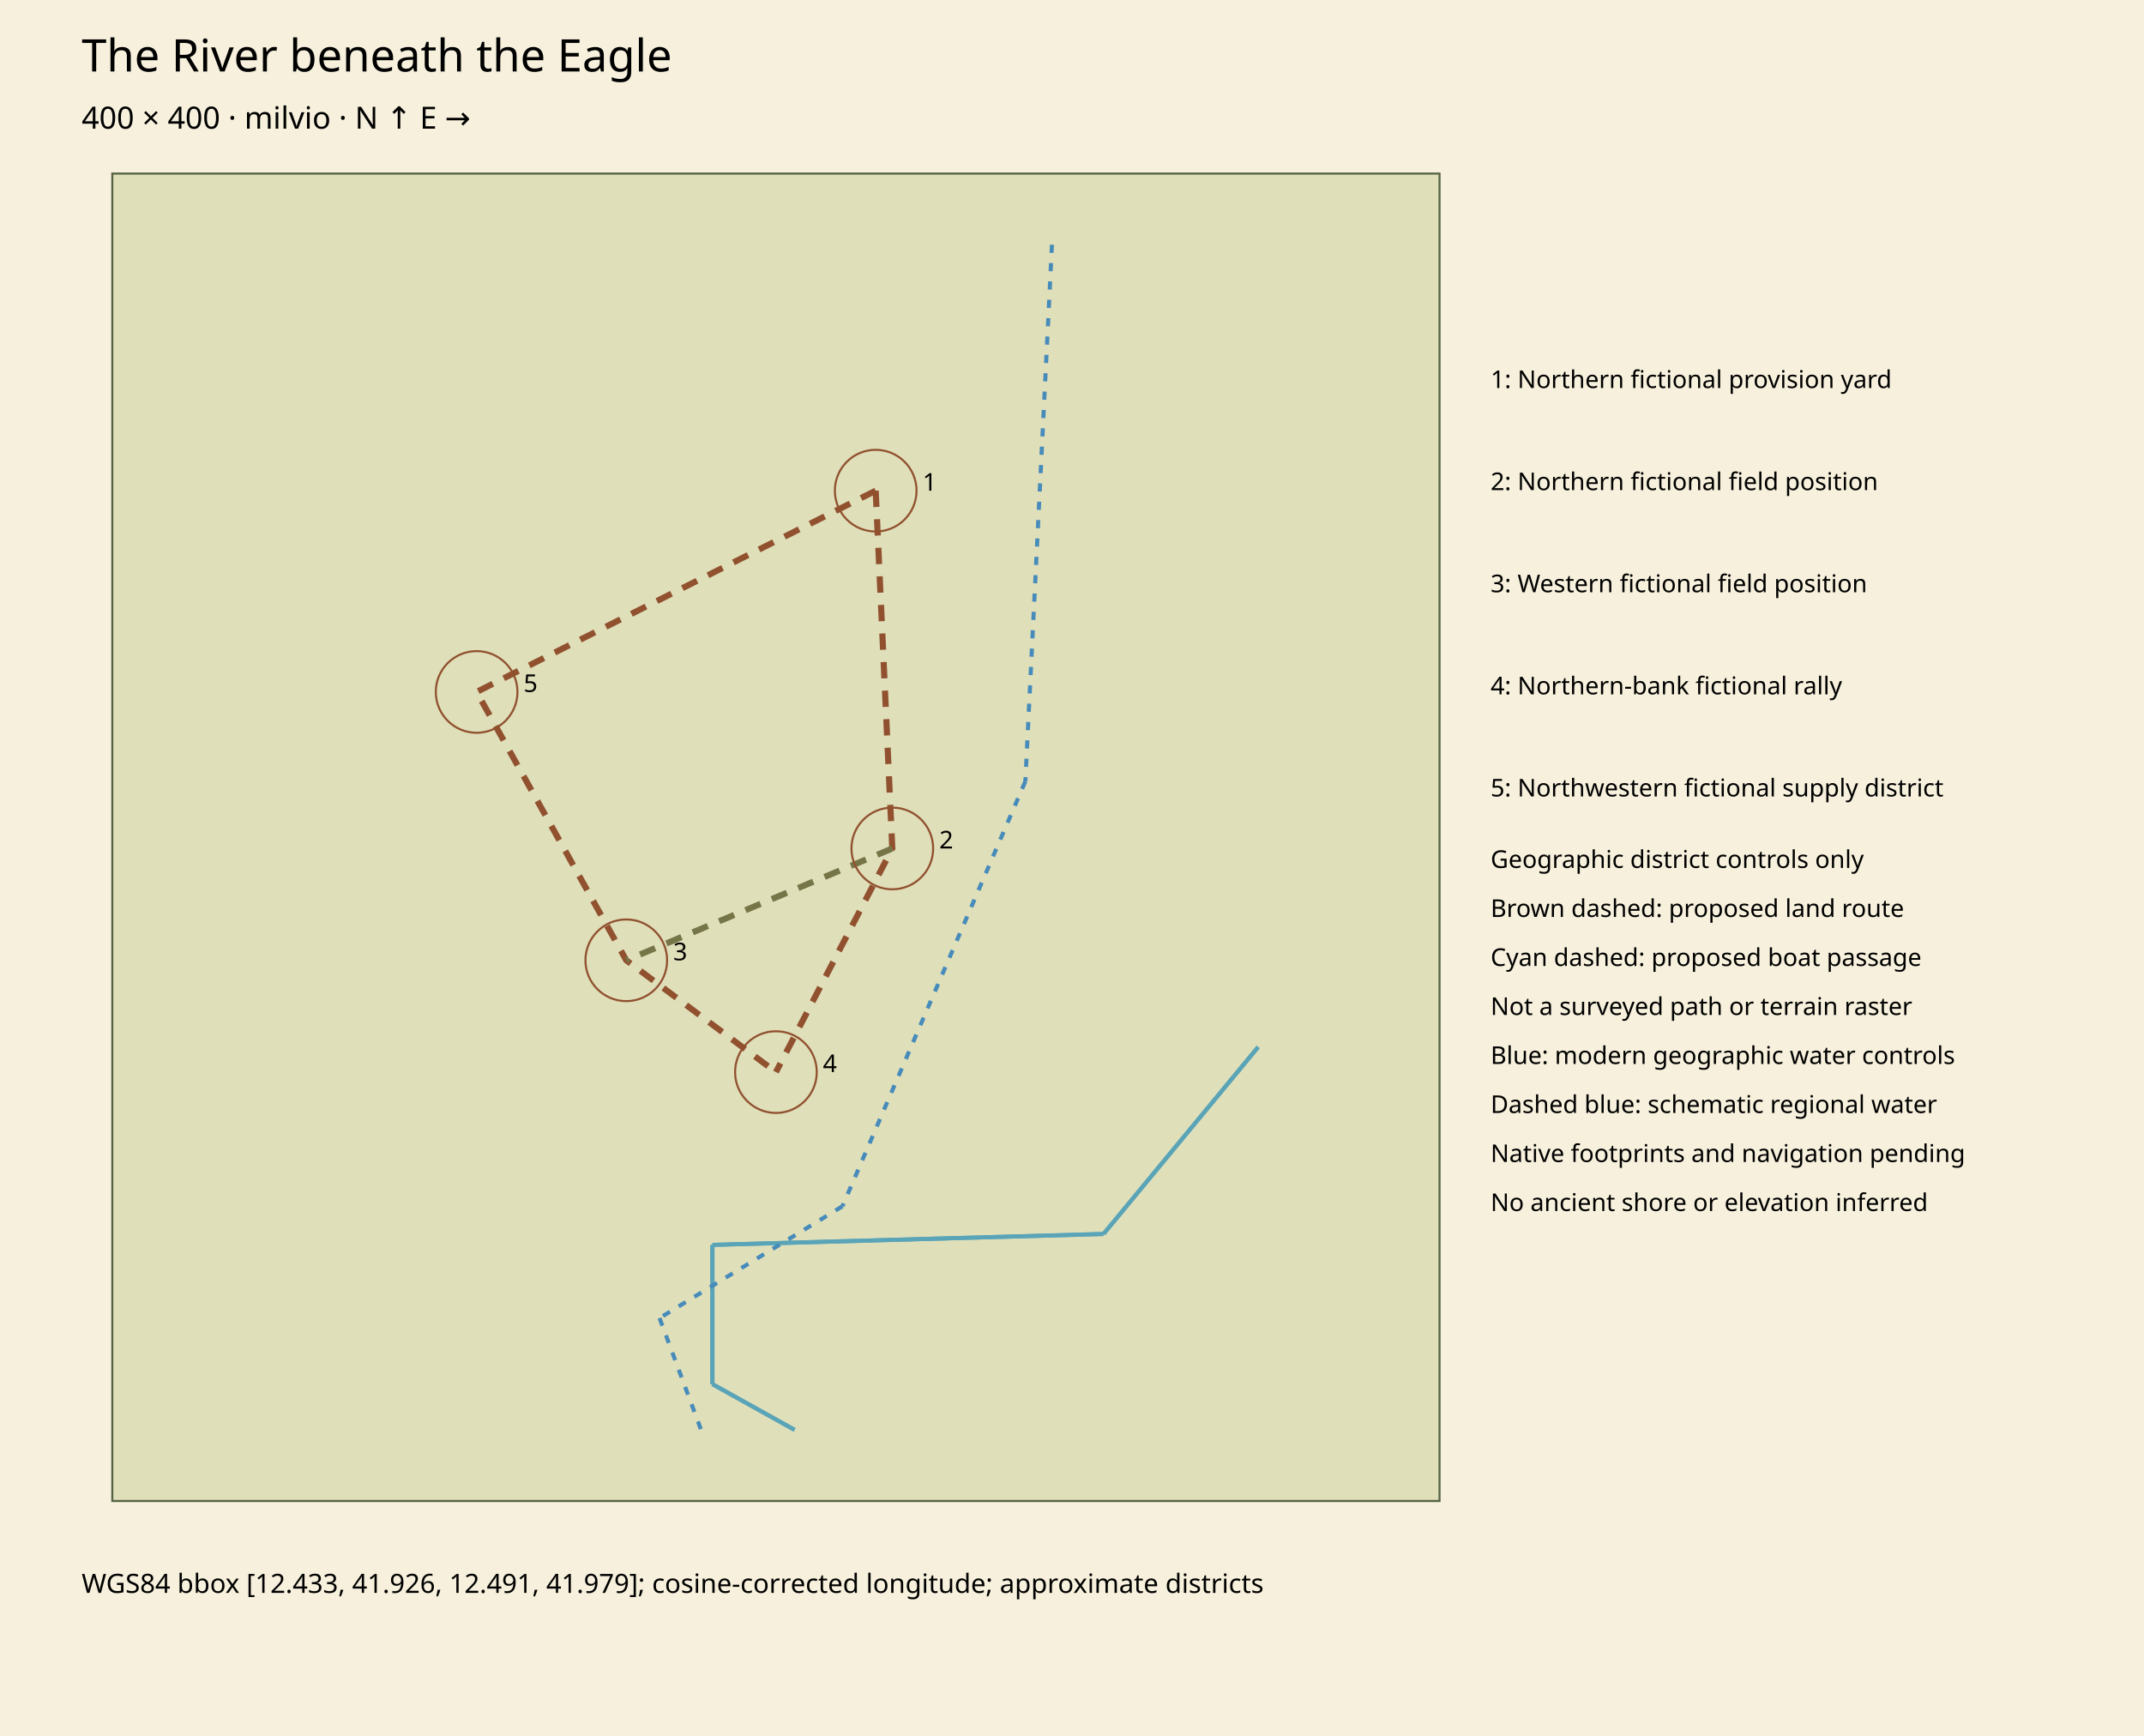
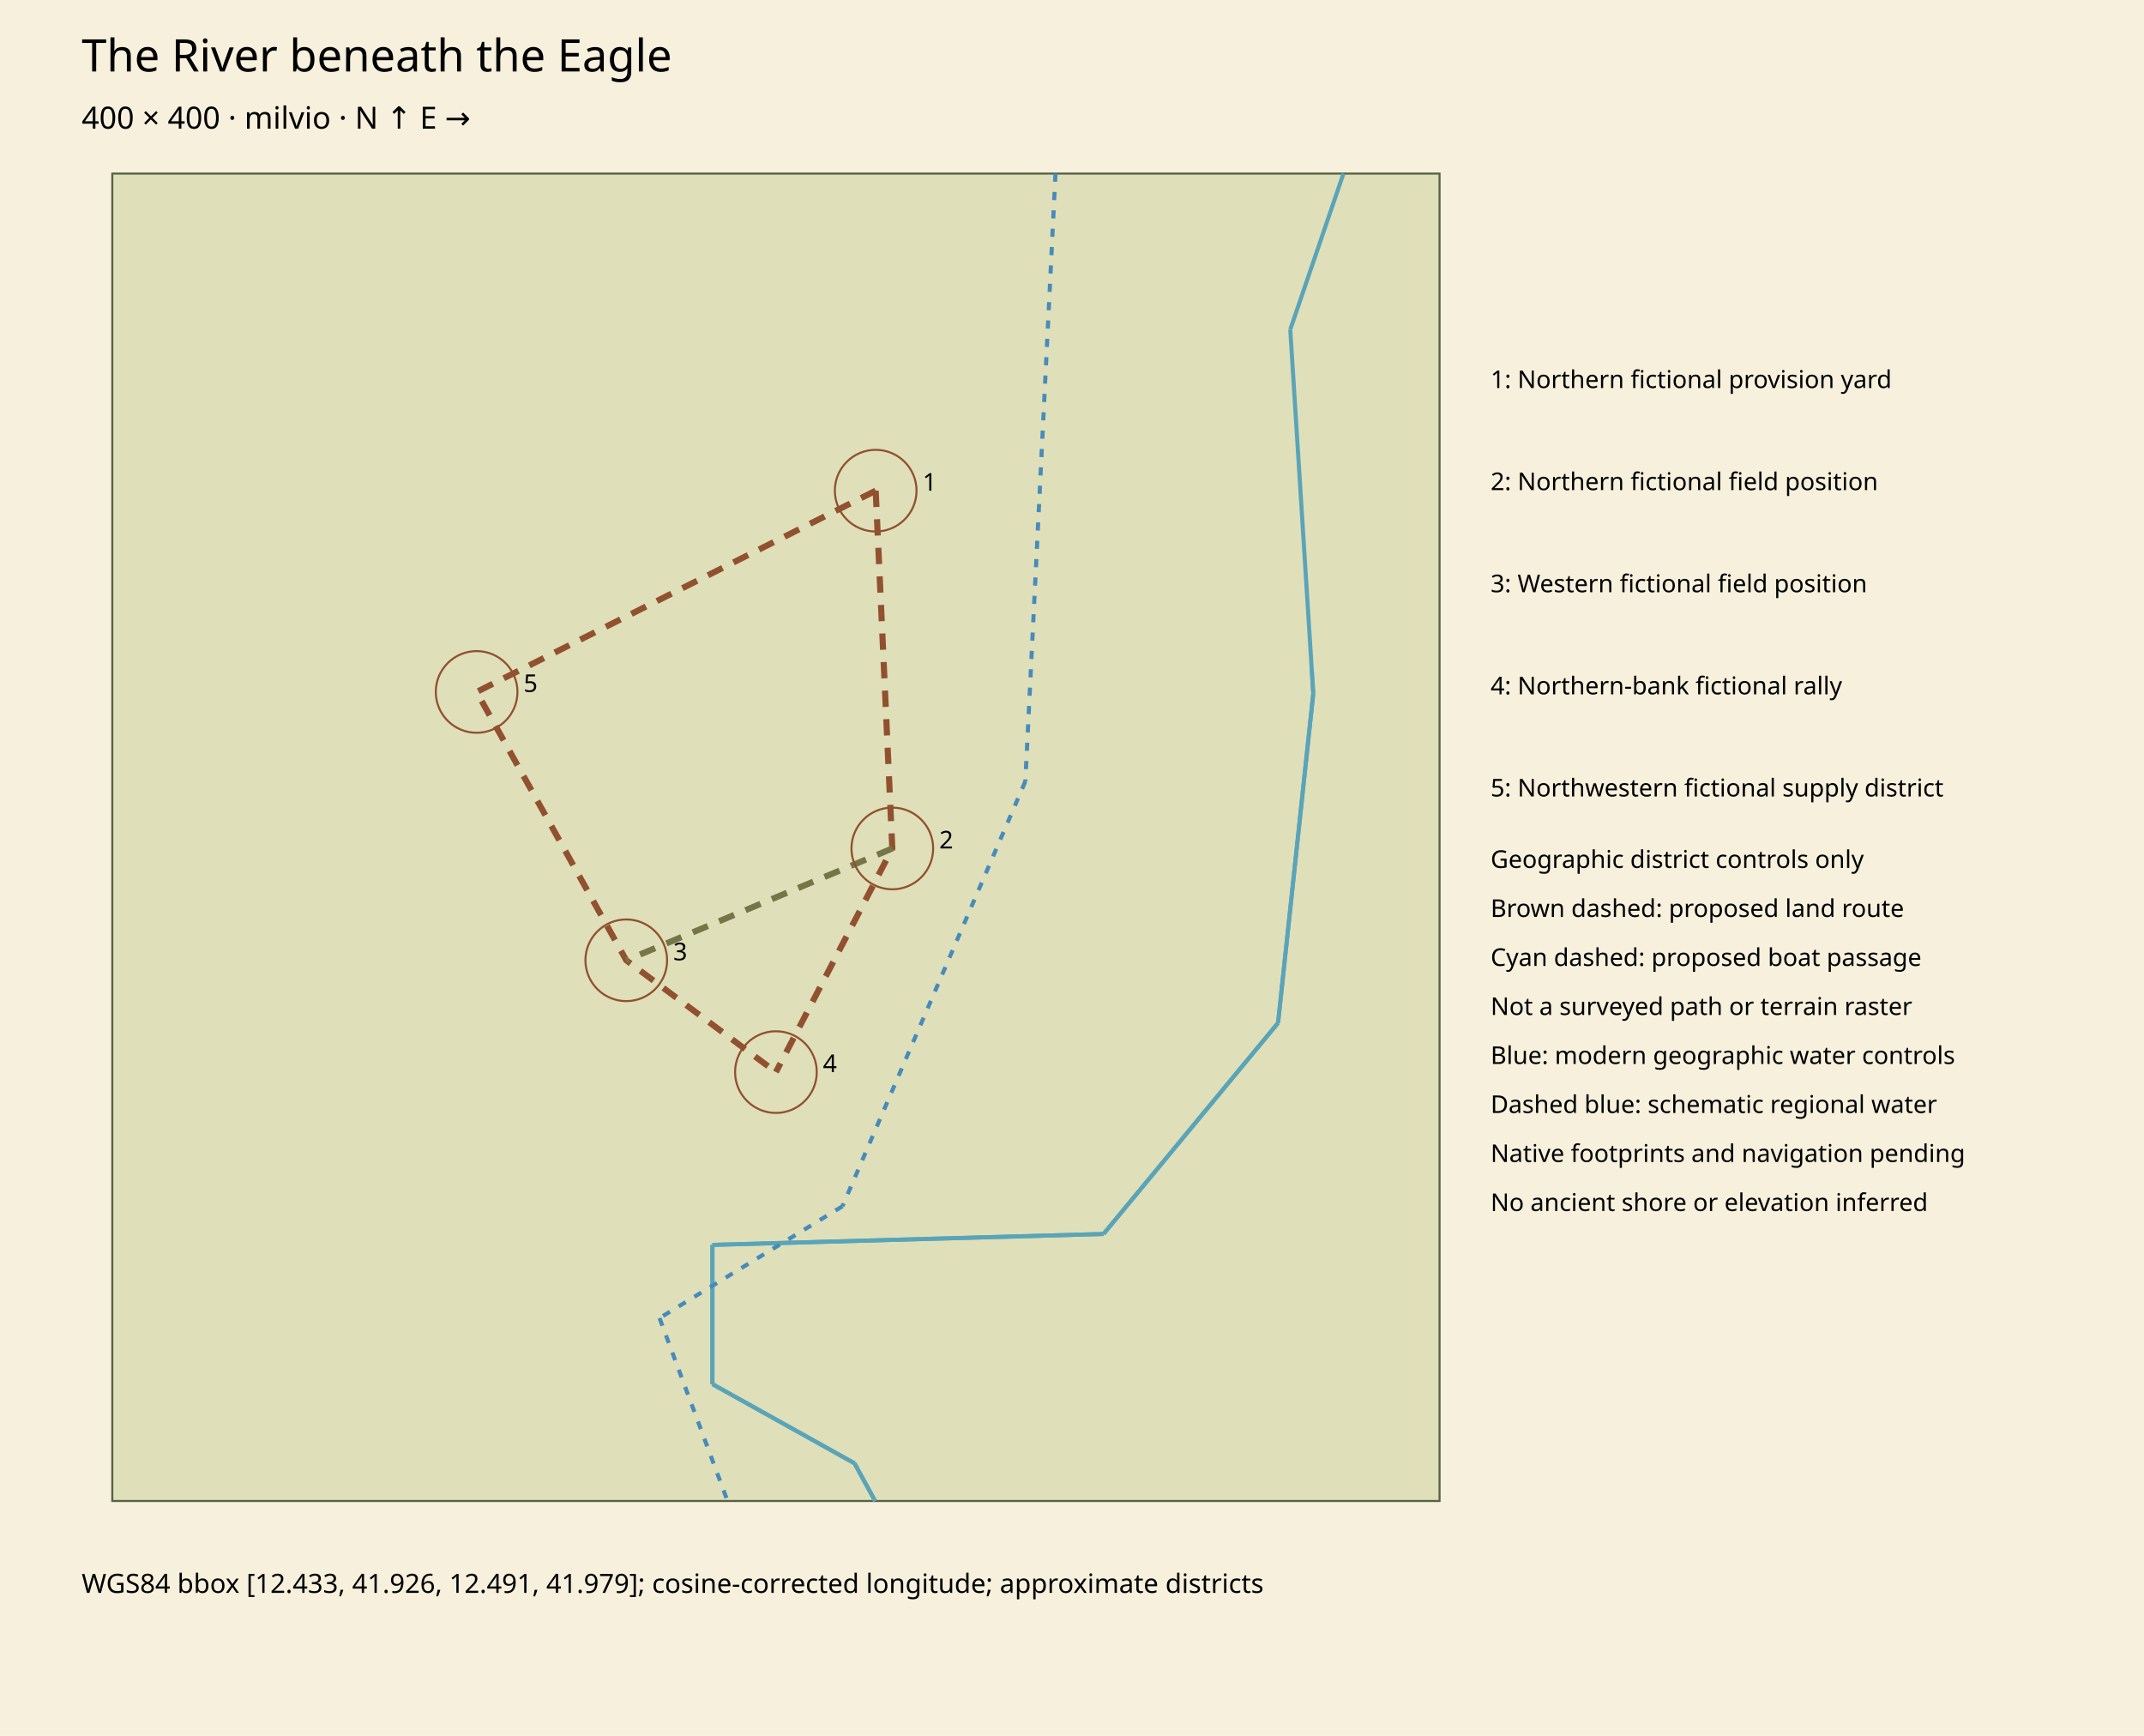
<svg xmlns="http://www.w3.org/2000/svg" viewBox="0 0 1050 850" role="img" aria-label="The River beneath the Eagle geographic districts">
  <rect width="1050" height="850" fill="#f6f0dc" />
  <rect x="55" y="85" width="650" height="650" fill="#dfdfba" stroke="#556344" />
  <text x="40" y="35" font-family="sans-serif" font-size="22">The River beneath the Eagle</text>
  <text x="40" y="63" font-family="sans-serif" font-size="15">400 × 400 · milvio · N ↑ E →</text>
-   <polyline points="616.17,512.68 540.43,604.25" fill="none" stroke="#5aa4b8" stroke-width="2" />
+   <polyline points="657.94,85.00 631.89,161.37" fill="none" stroke="#5aa4b8" stroke-width="2" />
+   <polyline points="631.89,161.37 643.16,339.59" fill="none" stroke="#5aa4b8" stroke-width="2" />
+   <polyline points="643.16,339.59 625.92,500.89" fill="none" stroke="#5aa4b8" stroke-width="2" />
+   <polyline points="625.92,500.89 540.43,604.25" fill="none" stroke="#5aa4b8" stroke-width="2" />
  <polyline points="540.43,604.25 348.90,609.59" fill="none" stroke="#5aa4b8" stroke-width="2" />
  <polyline points="348.90,609.59 348.90,677.77" fill="none" stroke="#5aa4b8" stroke-width="2" />
-   <polyline points="348.90,677.77 389.12,700.17" fill="none" stroke="#5aa4b8" stroke-width="2" />
-   <polyline points="616.17,512.68 540.43,604.25" fill="none" stroke="#5aa4b8" stroke-width="2" />
+   <polyline points="348.90,677.77 418.48,716.54" fill="none" stroke="#5aa4b8" stroke-width="2" />
+   <polyline points="418.48,716.54 428.56,735.00" fill="none" stroke="#5aa4b8" stroke-width="2" />
+   <polyline points="642.41,327.88 643.16,339.59" fill="none" stroke="#5aa4b8" stroke-width="2" />
+   <polyline points="643.16,339.59 625.92,500.89" fill="none" stroke="#5aa4b8" stroke-width="2" />
+   <polyline points="625.92,500.89 540.43,604.25" fill="none" stroke="#5aa4b8" stroke-width="2" />
  <polyline points="540.43,604.25 348.90,609.59" fill="none" stroke="#5aa4b8" stroke-width="2" />
  <polyline points="348.90,609.59 348.90,677.77" fill="none" stroke="#5aa4b8" stroke-width="2" />
-   <polyline points="348.90,677.77 389.12,700.17" fill="none" stroke="#5aa4b8" stroke-width="2" />
-   <polyline data-control="schematic-water" points="515.18,119.83 502.15,382.63" fill="none" stroke="#478bba" stroke-width="2" stroke-dasharray="4 5" />
+   <polyline points="348.90,677.77 418.48,716.54" fill="none" stroke="#5aa4b8" stroke-width="2" />
+   <polyline points="418.48,716.54 428.56,735.00" fill="none" stroke="#5aa4b8" stroke-width="2" />
+   <polyline data-control="schematic-water" points="516.91,85.00 502.15,382.63" fill="none" stroke="#478bba" stroke-width="2" stroke-dasharray="4 5" />
  <polyline data-control="schematic-water" points="502.15,382.63 412.58,590.68" fill="none" stroke="#478bba" stroke-width="2" stroke-dasharray="4 5" />
  <polyline data-control="schematic-water" points="412.58,590.68 323.00,645.43" fill="none" stroke="#478bba" stroke-width="2" stroke-dasharray="4 5" />
-   <polyline data-control="schematic-water" points="323.00,645.43 343.35,700.17" fill="none" stroke="#478bba" stroke-width="2" stroke-dasharray="4 5" />
+   <polyline data-control="schematic-water" points="323.00,645.43 356.30,735.00" fill="none" stroke="#478bba" stroke-width="2" stroke-dasharray="4 5" />
  <polyline data-corridor="north-field-road" points="428.86,240.27 437.00,415.47 380.00,524.98" fill="none" stroke="#91512f" stroke-width="3" stroke-dasharray="8 6" />
  <polyline data-corridor="west-flank" points="428.86,240.27 233.42,338.83 306.71,470.23 380.00,524.98" fill="none" stroke="#91512f" stroke-width="3" stroke-dasharray="8 6" />
  <polyline data-corridor="field-link" points="437.00,415.47 306.71,470.23" fill="none" stroke="#757547" stroke-width="3" stroke-dasharray="8 6" />
  <circle cx="428.86" cy="240.27" r="20" fill="none" stroke="#91512f" />
  <text x="451.86" y="240.27" font-family="sans-serif">1</text>
  <text x="730" y="190" font-family="sans-serif" font-size="12">1: Northern fictional provision yard</text>
  <circle cx="437.00" cy="415.47" r="20" fill="none" stroke="#91512f" />
  <text x="460.00" y="415.47" font-family="sans-serif">2</text>
  <text x="730" y="240" font-family="sans-serif" font-size="12">2: Northern fictional field position</text>
  <circle cx="306.71" cy="470.23" r="20" fill="none" stroke="#91512f" />
  <text x="329.71" y="470.23" font-family="sans-serif">3</text>
  <text x="730" y="290" font-family="sans-serif" font-size="12">3: Western fictional field position</text>
  <circle cx="380.00" cy="524.98" r="20" fill="none" stroke="#91512f" />
  <text x="403.00" y="524.98" font-family="sans-serif">4</text>
  <text x="730" y="340" font-family="sans-serif" font-size="12">4: Northern-bank fictional rally</text>
  <circle cx="233.42" cy="338.83" r="20" fill="none" stroke="#91512f" />
  <text x="256.42" y="338.83" font-family="sans-serif">5</text>
  <text x="730" y="390" font-family="sans-serif" font-size="12">5: Northwestern fictional supply district</text>
  <text x="730" y="425" font-family="sans-serif" font-size="12">Geographic district controls only</text>
  <text x="730" y="449" font-family="sans-serif" font-size="12">Brown dashed: proposed land route</text>
  <text x="730" y="473" font-family="sans-serif" font-size="12">Cyan dashed: proposed boat passage</text>
  <text x="730" y="497" font-family="sans-serif" font-size="12">Not a surveyed path or terrain raster</text>
  <text x="730" y="521" font-family="sans-serif" font-size="12">Blue: modern geographic water controls</text>
  <text x="730" y="545" font-family="sans-serif" font-size="12">Dashed blue: schematic regional water</text>
  <text x="730" y="569" font-family="sans-serif" font-size="12">Native footprints and navigation pending</text>
  <text x="730" y="593" font-family="sans-serif" font-size="12">No ancient shore or elevation inferred</text>
  <text x="40" y="780" font-family="sans-serif" font-size="13">WGS84 bbox [12.433, 41.926, 12.491, 41.979]; cosine-corrected longitude; approximate districts</text>
</svg>
